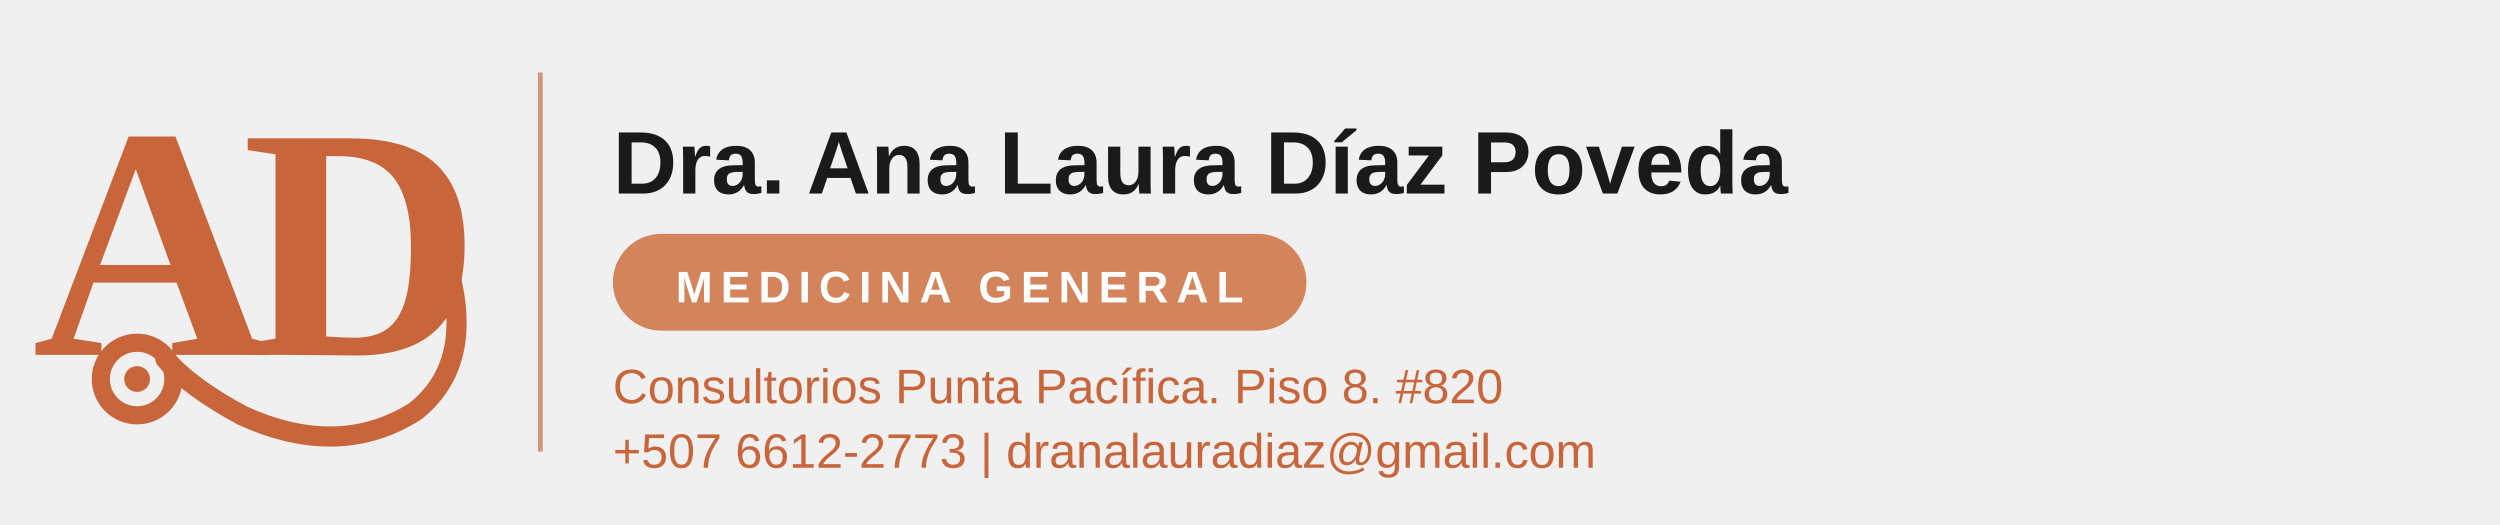
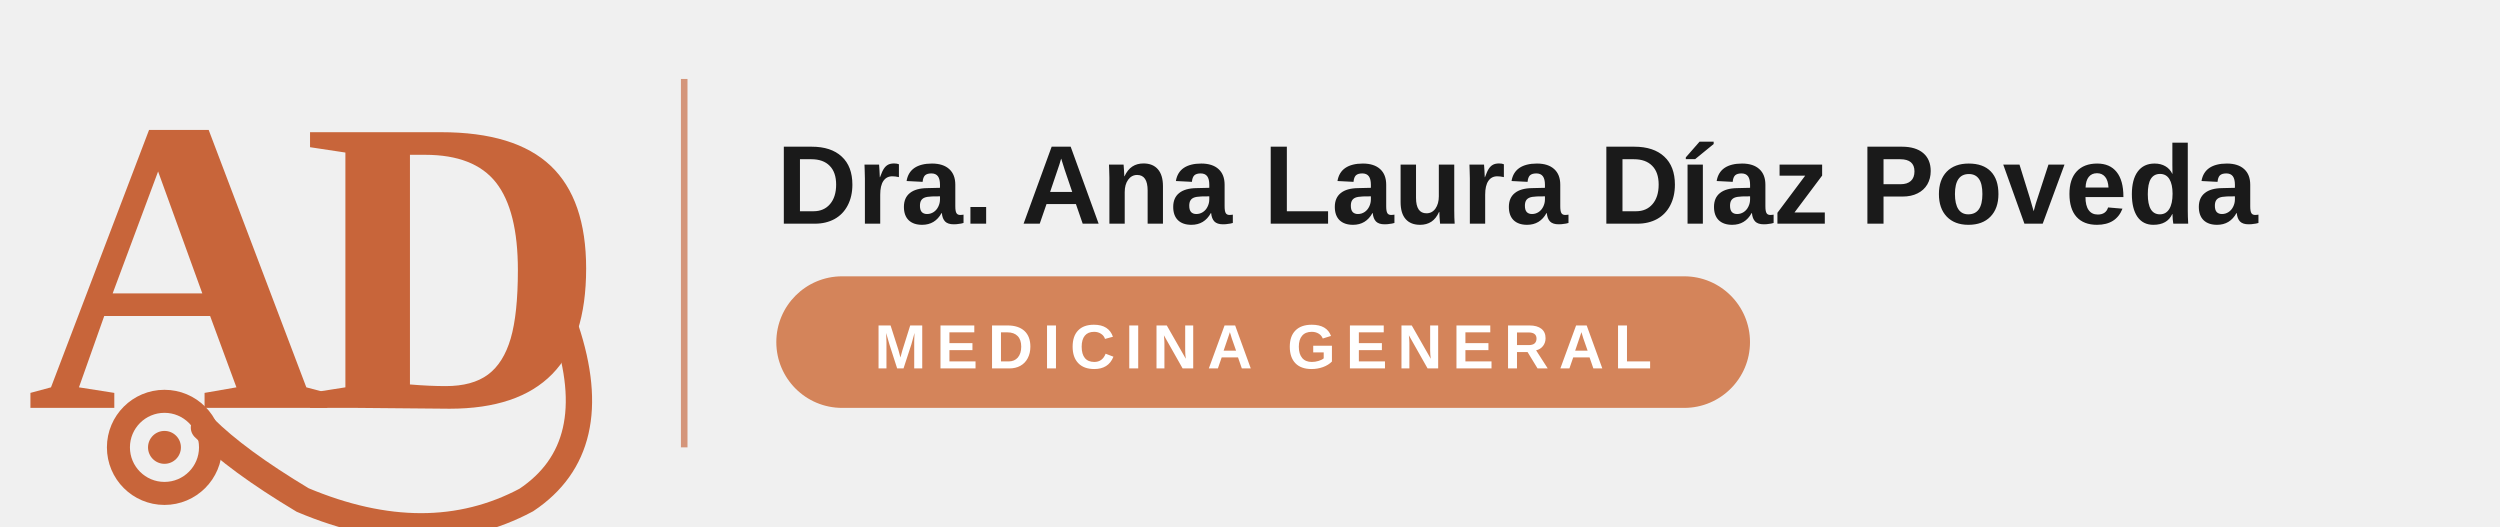
- <svg xmlns="http://www.w3.org/2000/svg" viewBox="0 0 620 130" width="620" height="130">
-   <text x="8" y="88" font-family="Georgia, 'Times New Roman', serif" font-weight="bold" font-size="82" fill="#C8653A">A</text>
-   <text x="60" y="88" font-family="Georgia, 'Times New Roman', serif" font-weight="bold" font-size="82" fill="#C8653A">D</text>
-   <path d="M 111,66 Q 118,90 103,102 Q 84,114 60,103 Q 47,96 41,89" fill="none" stroke="#C8653A" stroke-width="5" stroke-linecap="round" />
-   <circle cx="34" cy="94" r="9" fill="none" stroke="#C8653A" stroke-width="4.5" />
-   <circle cx="34" cy="94" r="3.2" fill="#C8653A" />
-   <line x1="134" y1="18" x2="134" y2="112" stroke="#D4957A" stroke-width="1.2" />
-   <text x="152" y="48" font-family="Arial, Helvetica, sans-serif" font-weight="bold" font-size="22" fill="#1a1a1a">Dra. Ana Laura Díaz Poveda</text>
-   <rect x="152" y="58" width="172" height="24" rx="12" fill="#D4845A" />
-   <text x="238" y="75" font-family="Arial, Helvetica, sans-serif" font-weight="bold" font-size="11" fill="#ffffff" text-anchor="middle" letter-spacing="2">MEDICINA GENERAL</text>
-   <text x="152" y="100" font-family="Arial, Helvetica, sans-serif" font-size="12" fill="#C8653A">Consultorios Punta Pacífica. Piso 8. #820</text>
-   <text x="152" y="116" font-family="Arial, Helvetica, sans-serif" font-size="12" fill="#C8653A">+507 6612-2773 | dranalauradiaz@gmail.com</text>
+ <svg xmlns="http://www.w3.org/2000/svg" viewBox="0 0 380 80" width="380" height="80">
+   <text x="4" y="62" font-family="Georgia, 'Times New Roman', serif" font-weight="bold" font-size="64" fill="#C8653A">A</text>
+   <text x="46" y="62" font-family="Georgia, 'Times New Roman', serif" font-weight="bold" font-size="64" fill="#C8653A">D</text>
+   <path d="M 86,50 Q 92,68 80,76 Q 65,84 46,76 Q 36,70 31,65" fill="none" stroke="#C8653A" stroke-width="4" stroke-linecap="round" />
+   <circle cx="25" cy="68" r="7" fill="none" stroke="#C8653A" stroke-width="3.5" />
+   <circle cx="25" cy="68" r="2.5" fill="#C8653A" />
+   <line x1="104" y1="12" x2="104" y2="68" stroke="#D4957A" stroke-width="1" />
+   <text x="118" y="34" font-family="Arial, Helvetica, sans-serif" font-weight="bold" font-size="17" fill="#1a1a1a">Dra. Ana Laura Díaz Poveda</text>
+   <rect x="118" y="42" width="148" height="20" rx="10" fill="#D4845A" />
+   <text x="192" y="56" font-family="Arial, Helvetica, sans-serif" font-weight="bold" font-size="9.5" fill="#ffffff" text-anchor="middle" letter-spacing="1.5">MEDICINA GENERAL</text>
</svg>
